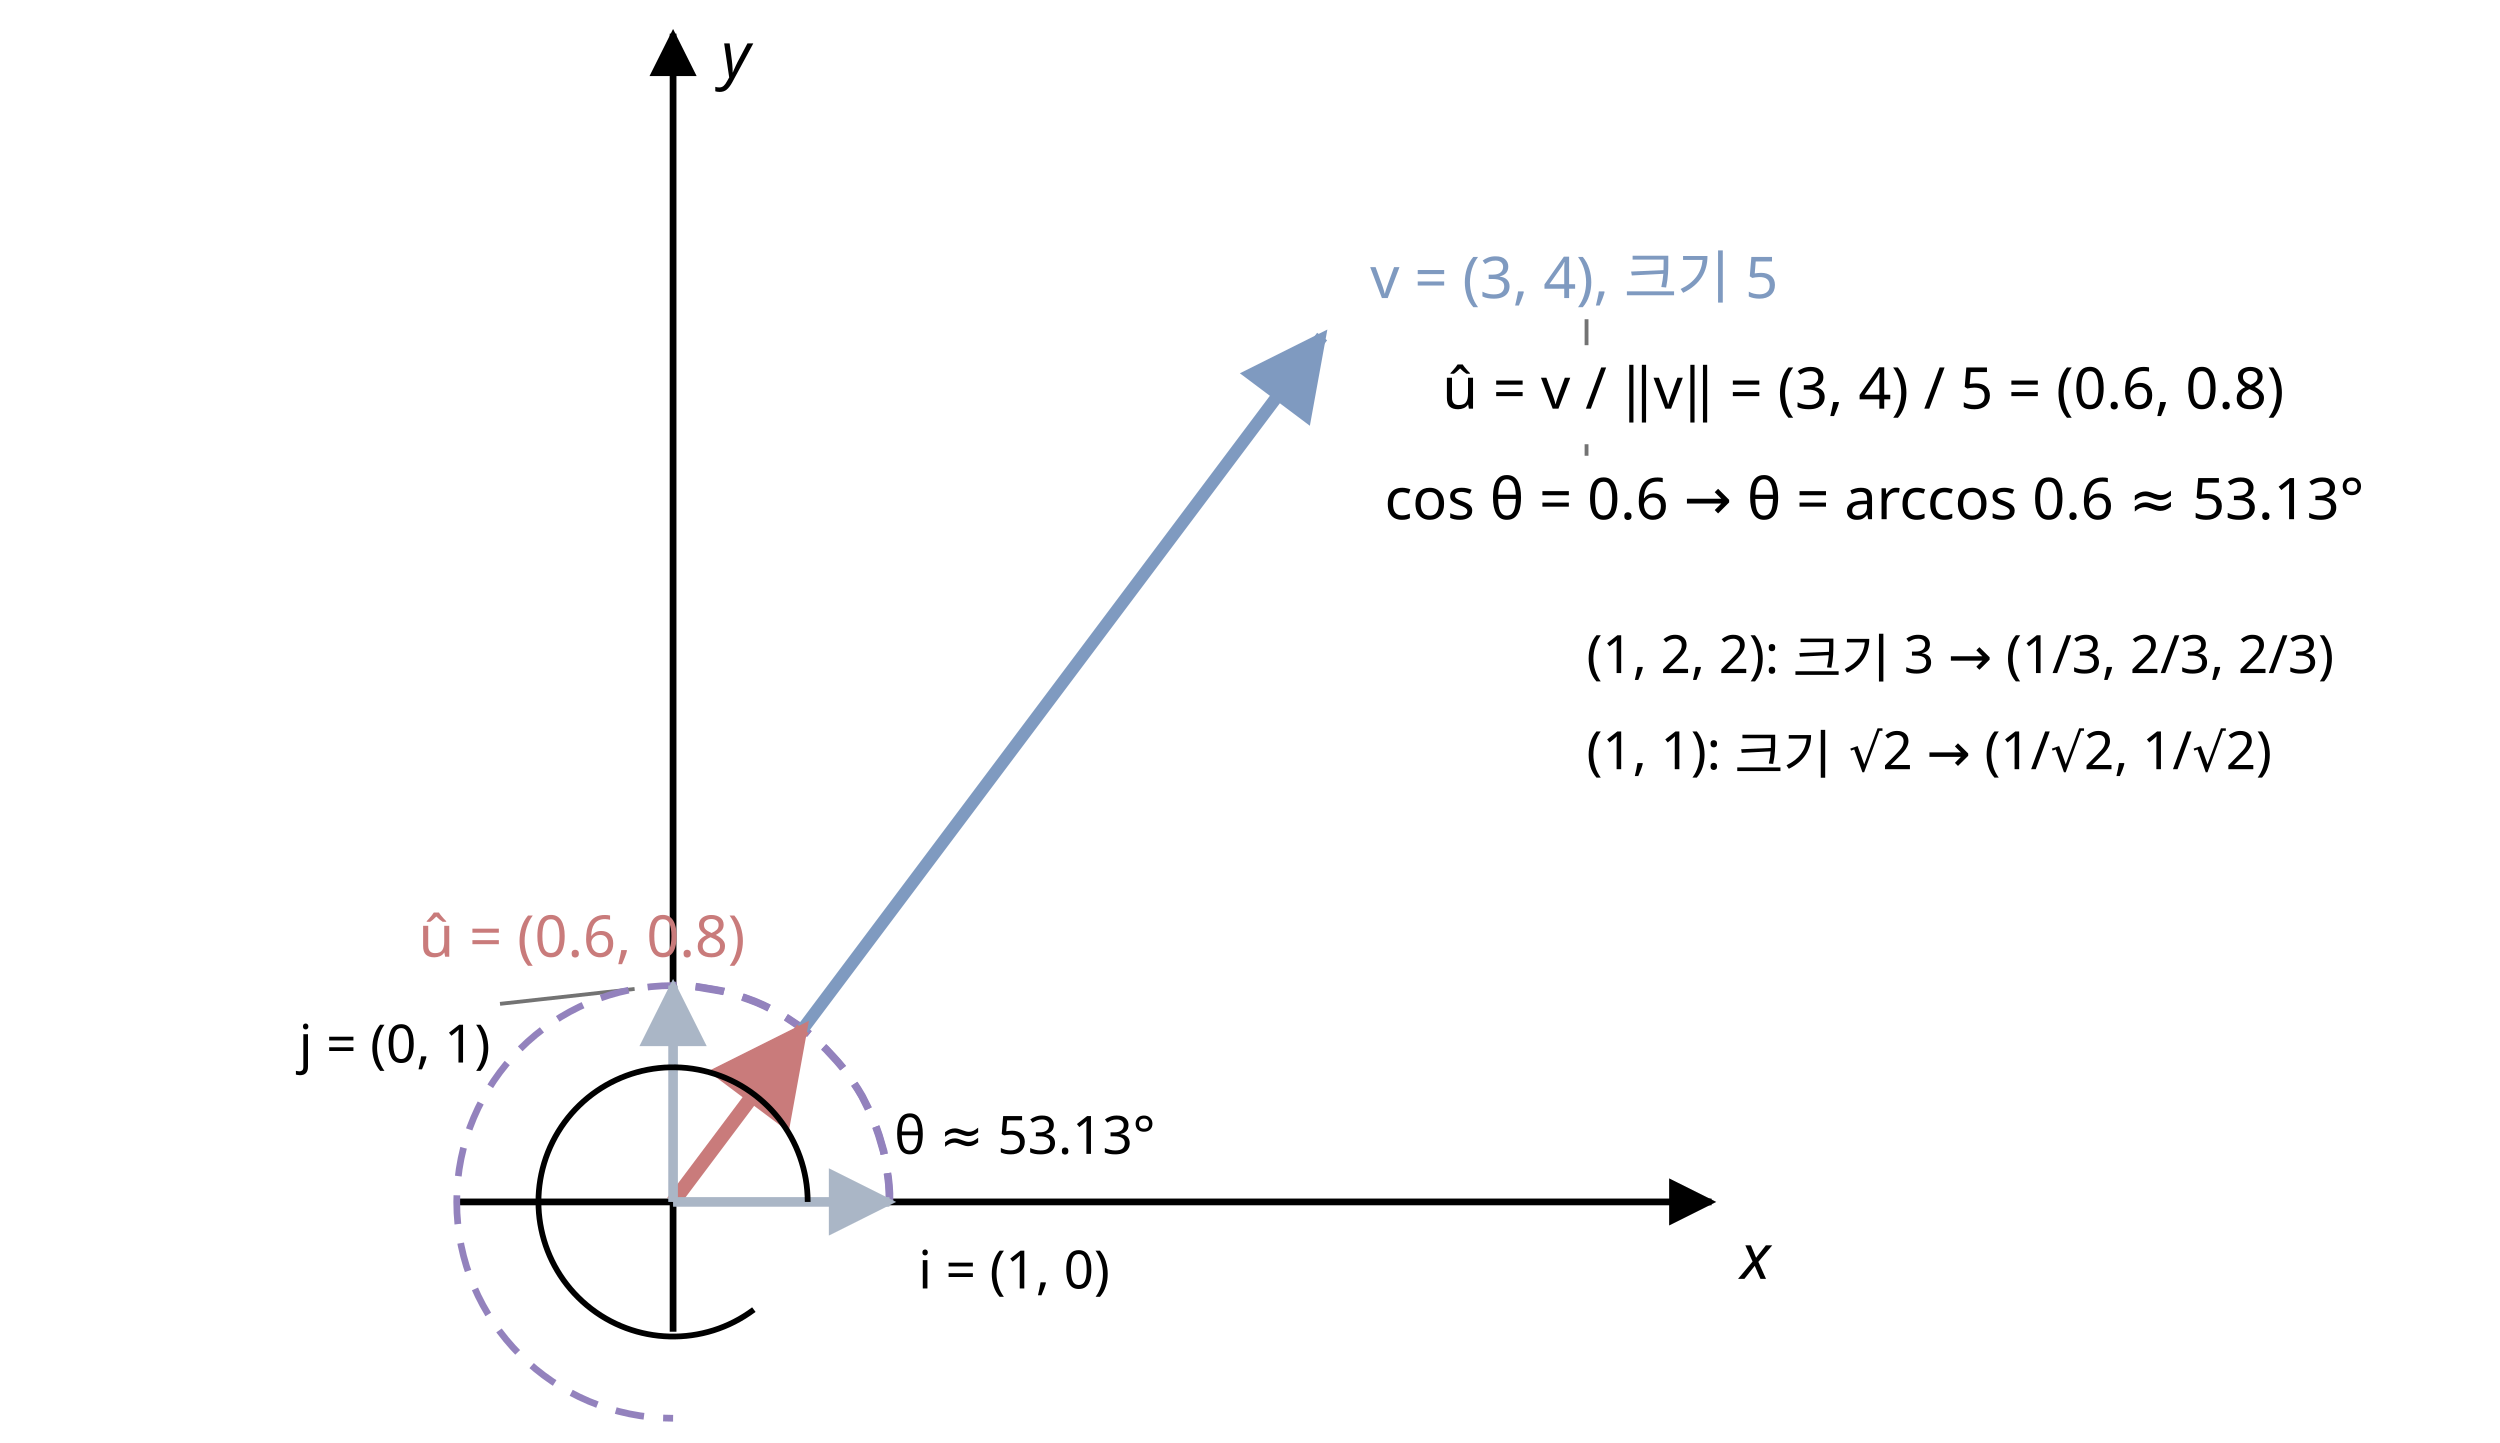
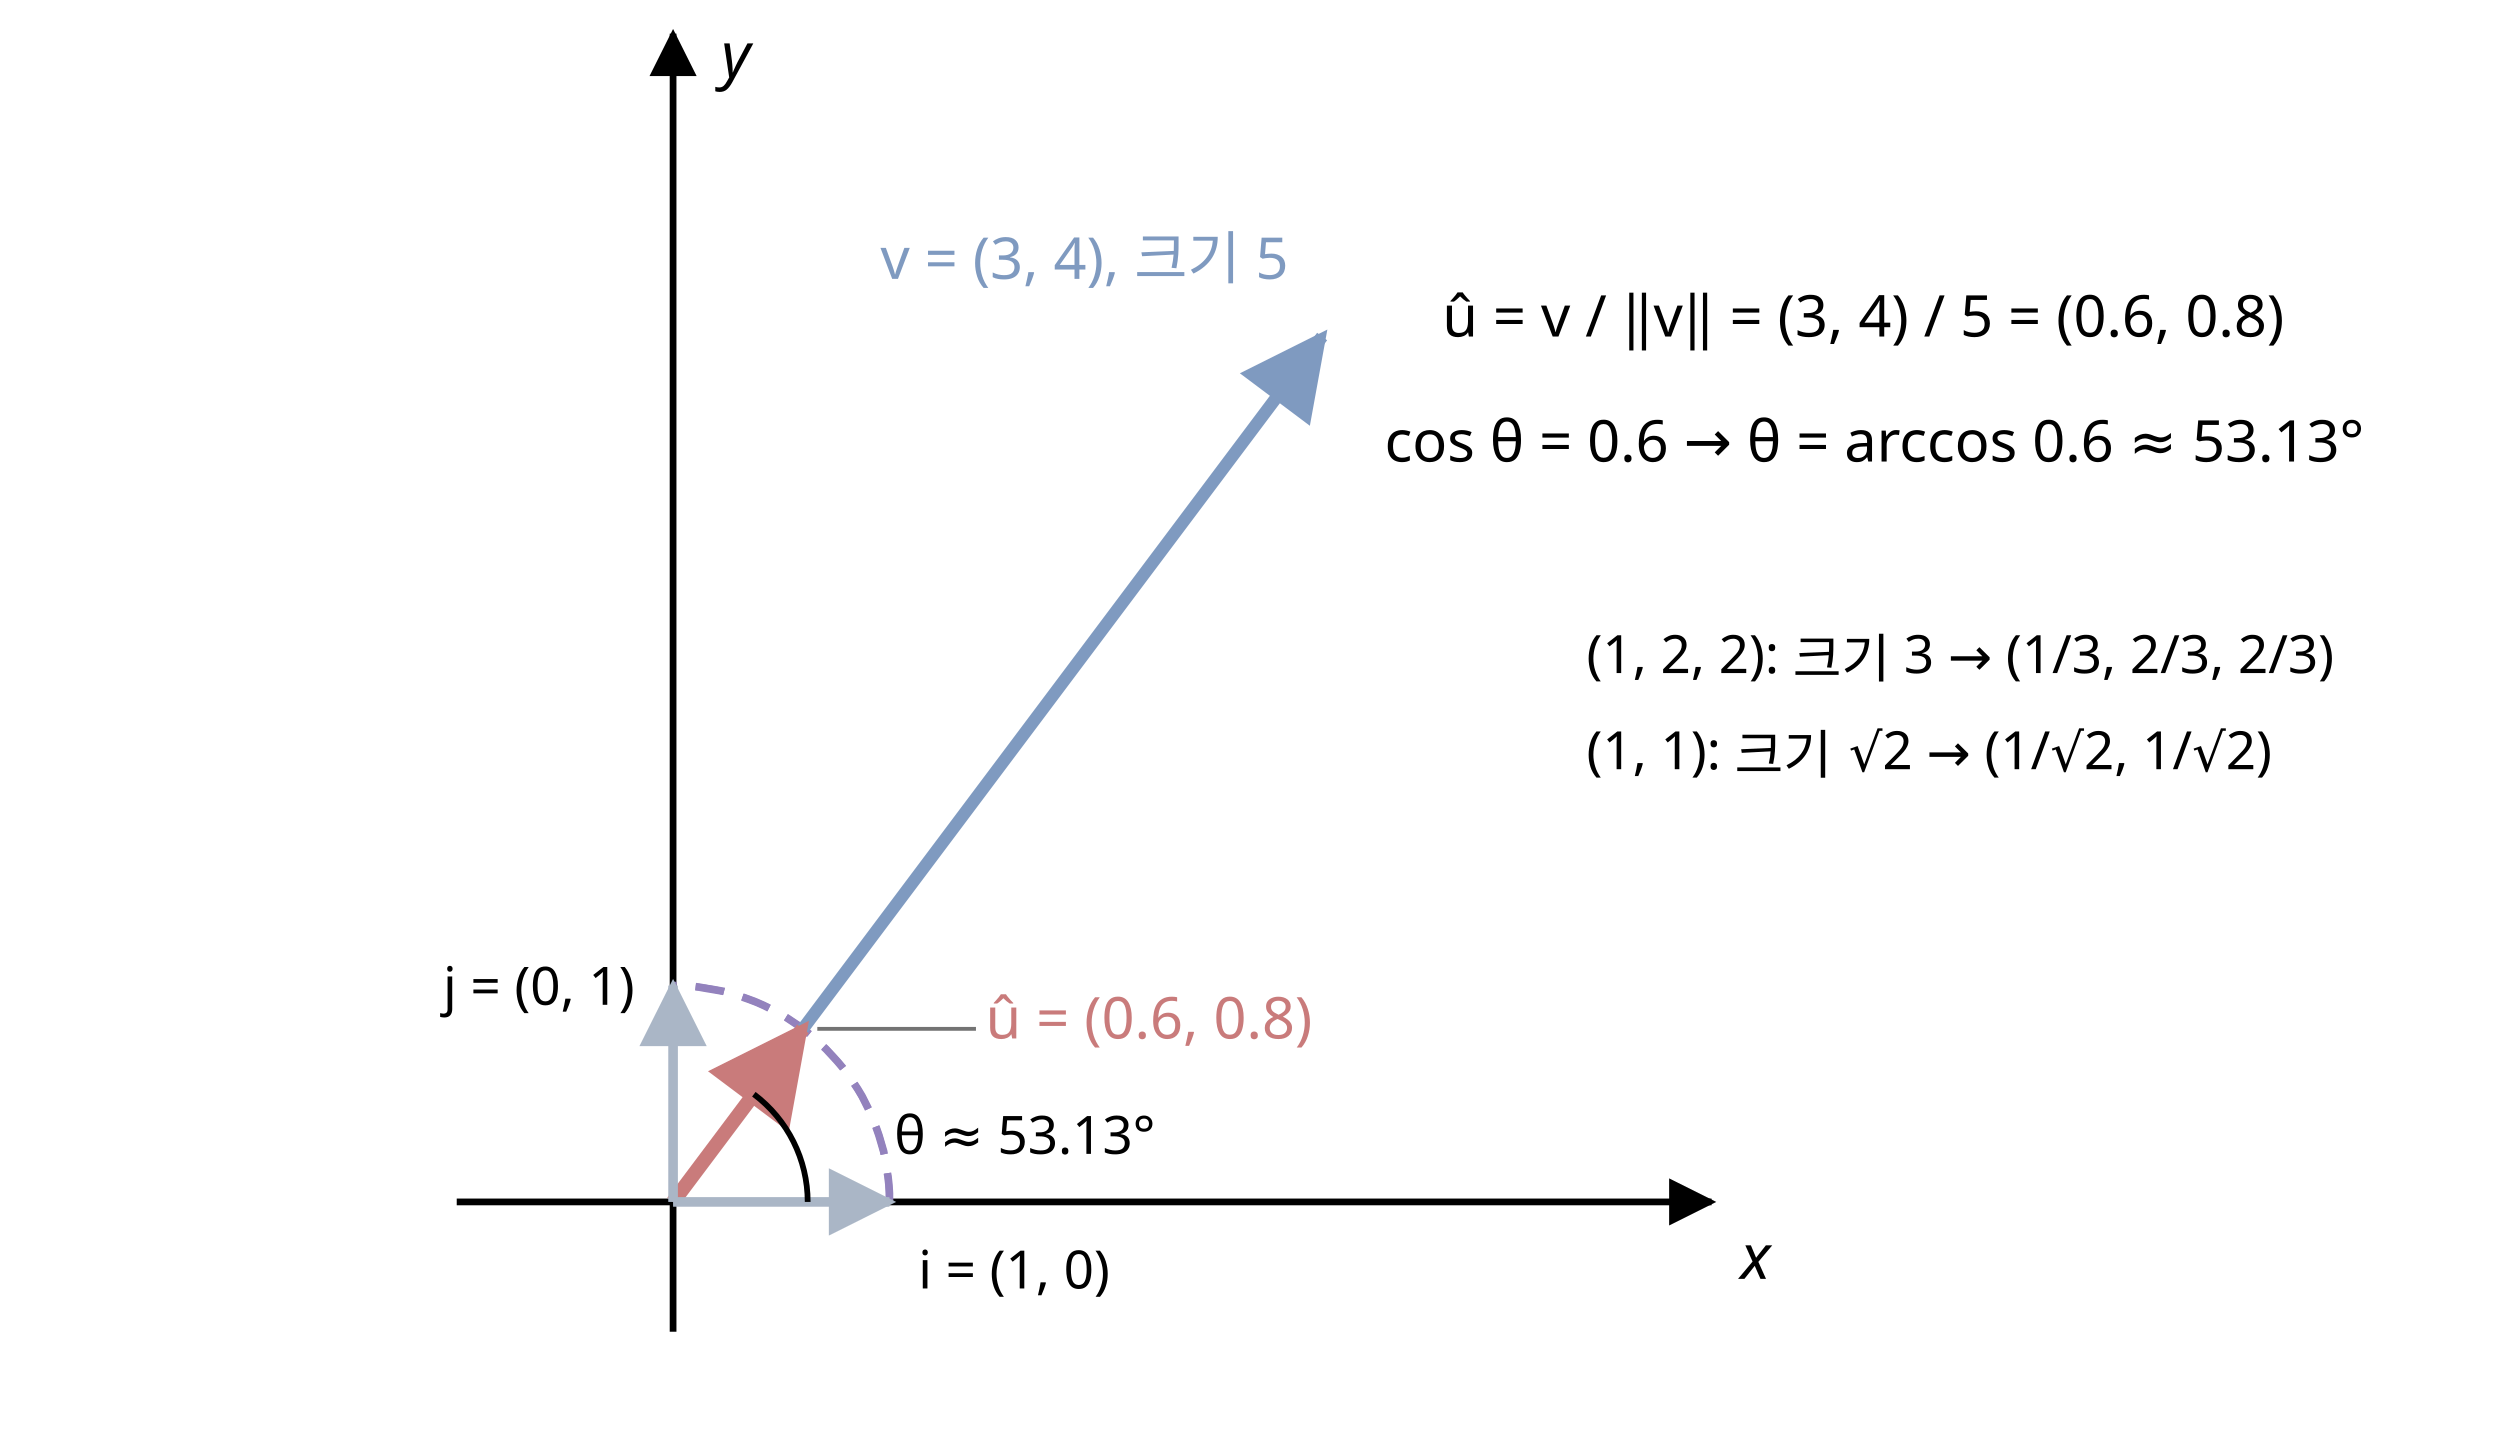
<svg xmlns="http://www.w3.org/2000/svg" class="si si-illus" viewBox="0 0 520 300" style="max-width:520px;color:var(--si-ink,var(--text,#1f2328))" role="img" aria-labelledby="unit-vector-t" font-family="'Pretendard','Noto Sans KR','Apple SD Gothic Neo',sans-serif" font-size="13" fill="currentColor">
  <defs>
    <marker id="unit-vector-ar" viewBox="0 0 10 10" refX="9" refY="5" markerWidth="7" markerHeight="7" orient="auto-start-reverse">
      <path d="M0,0L10,5L0,10z" style="fill:currentColor" />
    </marker>
    <marker id="unit-vector-ar-1" viewBox="0 0 10 10" refX="9" refY="5" markerWidth="7" markerHeight="7" orient="auto-start-reverse">
      <path d="M0,0L10,5L0,10z" style="fill:var(--si-blue-s,#7f9ac0)" />
    </marker>
    <marker id="unit-vector-ar-2" viewBox="0 0 10 10" refX="9" refY="5" markerWidth="7" markerHeight="7" orient="auto-start-reverse">
      <path d="M0,0L10,5L0,10z" style="fill:var(--si-rose-s,#c97b7b)" />
    </marker>
    <marker id="unit-vector-ar-3" viewBox="0 0 10 10" refX="9" refY="5" markerWidth="7" markerHeight="7" orient="auto-start-reverse">
      <path d="M0,0L10,5L0,10z" style="fill:var(--si-gray-s,#aab6c6)" />
    </marker>
  </defs>
-   <line x1="132" y1="205.7" x2="104" y2="208.8" class="si-leader" style="stroke:currentColor" stroke-opacity="0.55" stroke-width="0.8" />
-   <line x1="330" y1="66.4" x2="330" y2="71.8" class="si-leader" style="stroke:currentColor" stroke-opacity="0.55" stroke-width="0.8" />
-   <line x1="330" y1="92.4" x2="330" y2="94.8" class="si-leader" style="stroke:currentColor" stroke-opacity="0.55" stroke-width="0.8" />
+   <line x1="170" y1="214" x2="203" y2="214" class="si-leader" style="stroke:currentColor" stroke-opacity="0.55" stroke-width="0.8" />
+   <line x1="330" y1="66.4" x2="330" y2="66.4" class="si-leader" style="stroke:currentColor" stroke-opacity="0.55" stroke-width="0.8" />
+   <line x1="330" y1="92.4" x2="330" y2="92.4" class="si-leader" style="stroke:currentColor" stroke-opacity="0.55" stroke-width="0.8" />
  <line x1="95" y1="250" x2="356" y2="250" style="stroke:currentColor;fill:none" stroke-width="1.4" marker-end="url(#unit-vector-ar)" />
  <line x1="140" y1="277" x2="140" y2="7" style="stroke:currentColor;fill:none" stroke-width="1.4" marker-end="url(#unit-vector-ar)" />
  <text x="362" y="266" font-style="italic">x</text>
  <text x="150" y="16" font-style="italic">y</text>
-   <path d="M185,250 A45,45 0 1 0 140,295" style="stroke:var(--si-violet-s,#9382bd);fill:none" stroke-width="1.4" stroke-dasharray="6 4" />
+   <path d="M185,250 A45,45 0 0 0 140,205" style="stroke:var(--si-violet-s,#9382bd);fill:none" stroke-width="1.4" stroke-dasharray="6 4" />
  <polyline points="185,250 185,248.2 184.9,246.5 184.7,244.7 184.4,243 184.1,241.2 183.8,239.5 183.3,237.8 182.8,236.1 182.2,234.4 181.6,232.8 180.9,231.2 180.1,229.6 179.3,228 178.4,226.5 177.4,225 176.4,223.5 175.3,222.1 174.2,220.8 173,219.5 171.8,218.2 170.5,217 169.2,215.8 167.9,214.7 166.5,213.6 165,212.6 163.5,211.6 162,210.7 160.4,209.9 158.8,209.1 157.2,208.4 155.6,207.8 153.9,207.2 152.2,206.7 150.5,206.2 148.8,205.9 147,205.6 145.3,205.3 143.5,205.1 141.8,205 140,205" style="stroke:var(--si-violet-s,#9382bd);fill:none" stroke-width="1.6" stroke-dasharray="6 4" />
  <line x1="140" y1="250" x2="275" y2="70" style="stroke:var(--si-blue-s,#7f9ac0);fill:none" stroke-width="2.6" marker-end="url(#unit-vector-ar-1)" />
-   <text x="285" y="62" font-size="12" style="fill:var(--si-blue-s,#7f9ac0)">v = (3, 4), 크기 5</text>
+   <text x="268" y="58" text-anchor="end" font-size="12" style="fill:var(--si-blue-s,#7f9ac0)">v = (3, 4), 크기 5</text>
  <line x1="140" y1="250" x2="167" y2="214" style="stroke:var(--si-rose-s,#c97b7b);fill:none" stroke-width="3" marker-end="url(#unit-vector-ar-2)" />
-   <text x="155" y="199" text-anchor="end" font-size="12" style="fill:var(--si-rose-s,#c97b7b)">û = (0.6, 0.8)</text>
+   <text x="205" y="216" font-size="12" style="fill:var(--si-rose-s,#c97b7b)">û = (0.6, 0.8)</text>
  <line x1="140" y1="250" x2="185" y2="250" style="stroke:var(--si-gray-s,#aab6c6);fill:none" stroke-width="2" marker-end="url(#unit-vector-ar-3)" />
  <text x="191" y="268" font-size="11">i = (1, 0)</text>
  <line x1="140" y1="250" x2="140" y2="205" style="stroke:var(--si-gray-s,#aab6c6);fill:none" stroke-width="2" marker-end="url(#unit-vector-ar-3)" />
-   <text x="102" y="221" text-anchor="end" font-size="11">j = (0, 1)</text>
-   <path d="M168,250 A28,28 0 1 0 156.8,272.4" style="stroke:currentColor;fill:none" stroke-width="1.2" />
+   <text x="132" y="209" text-anchor="end" font-size="11">j = (0, 1)</text>
+   <path d="M168,250 A28,28 0 0 0 156.8,227.6" style="stroke:currentColor;fill:none" stroke-width="1.2" />
  <text x="186" y="240" font-size="11">θ ≈ 53.13°</text>
-   <text x="300" y="85" font-size="12">û = v / ‖v‖ = (3, 4) / 5 = (0.6, 0.8)</text>
-   <text x="288" y="108" font-size="12">cos θ = 0.6 → θ = arccos 0.6 ≈ 53.13°</text>
+   <text x="300" y="70" font-size="12">û = v / ‖v‖ = (3, 4) / 5 = (0.6, 0.8)</text>
+   <text x="288" y="96" font-size="12">cos θ = 0.6 → θ = arccos 0.6 ≈ 53.13°</text>
  <text x="330" y="140" font-size="11">(1, 2, 2): 크기 3 → (1/3, 2/3, 2/3)</text>
  <text x="330" y="160" font-size="11">(1, 1): 크기 √2 → (1/√2, 1/√2)</text>
</svg>
